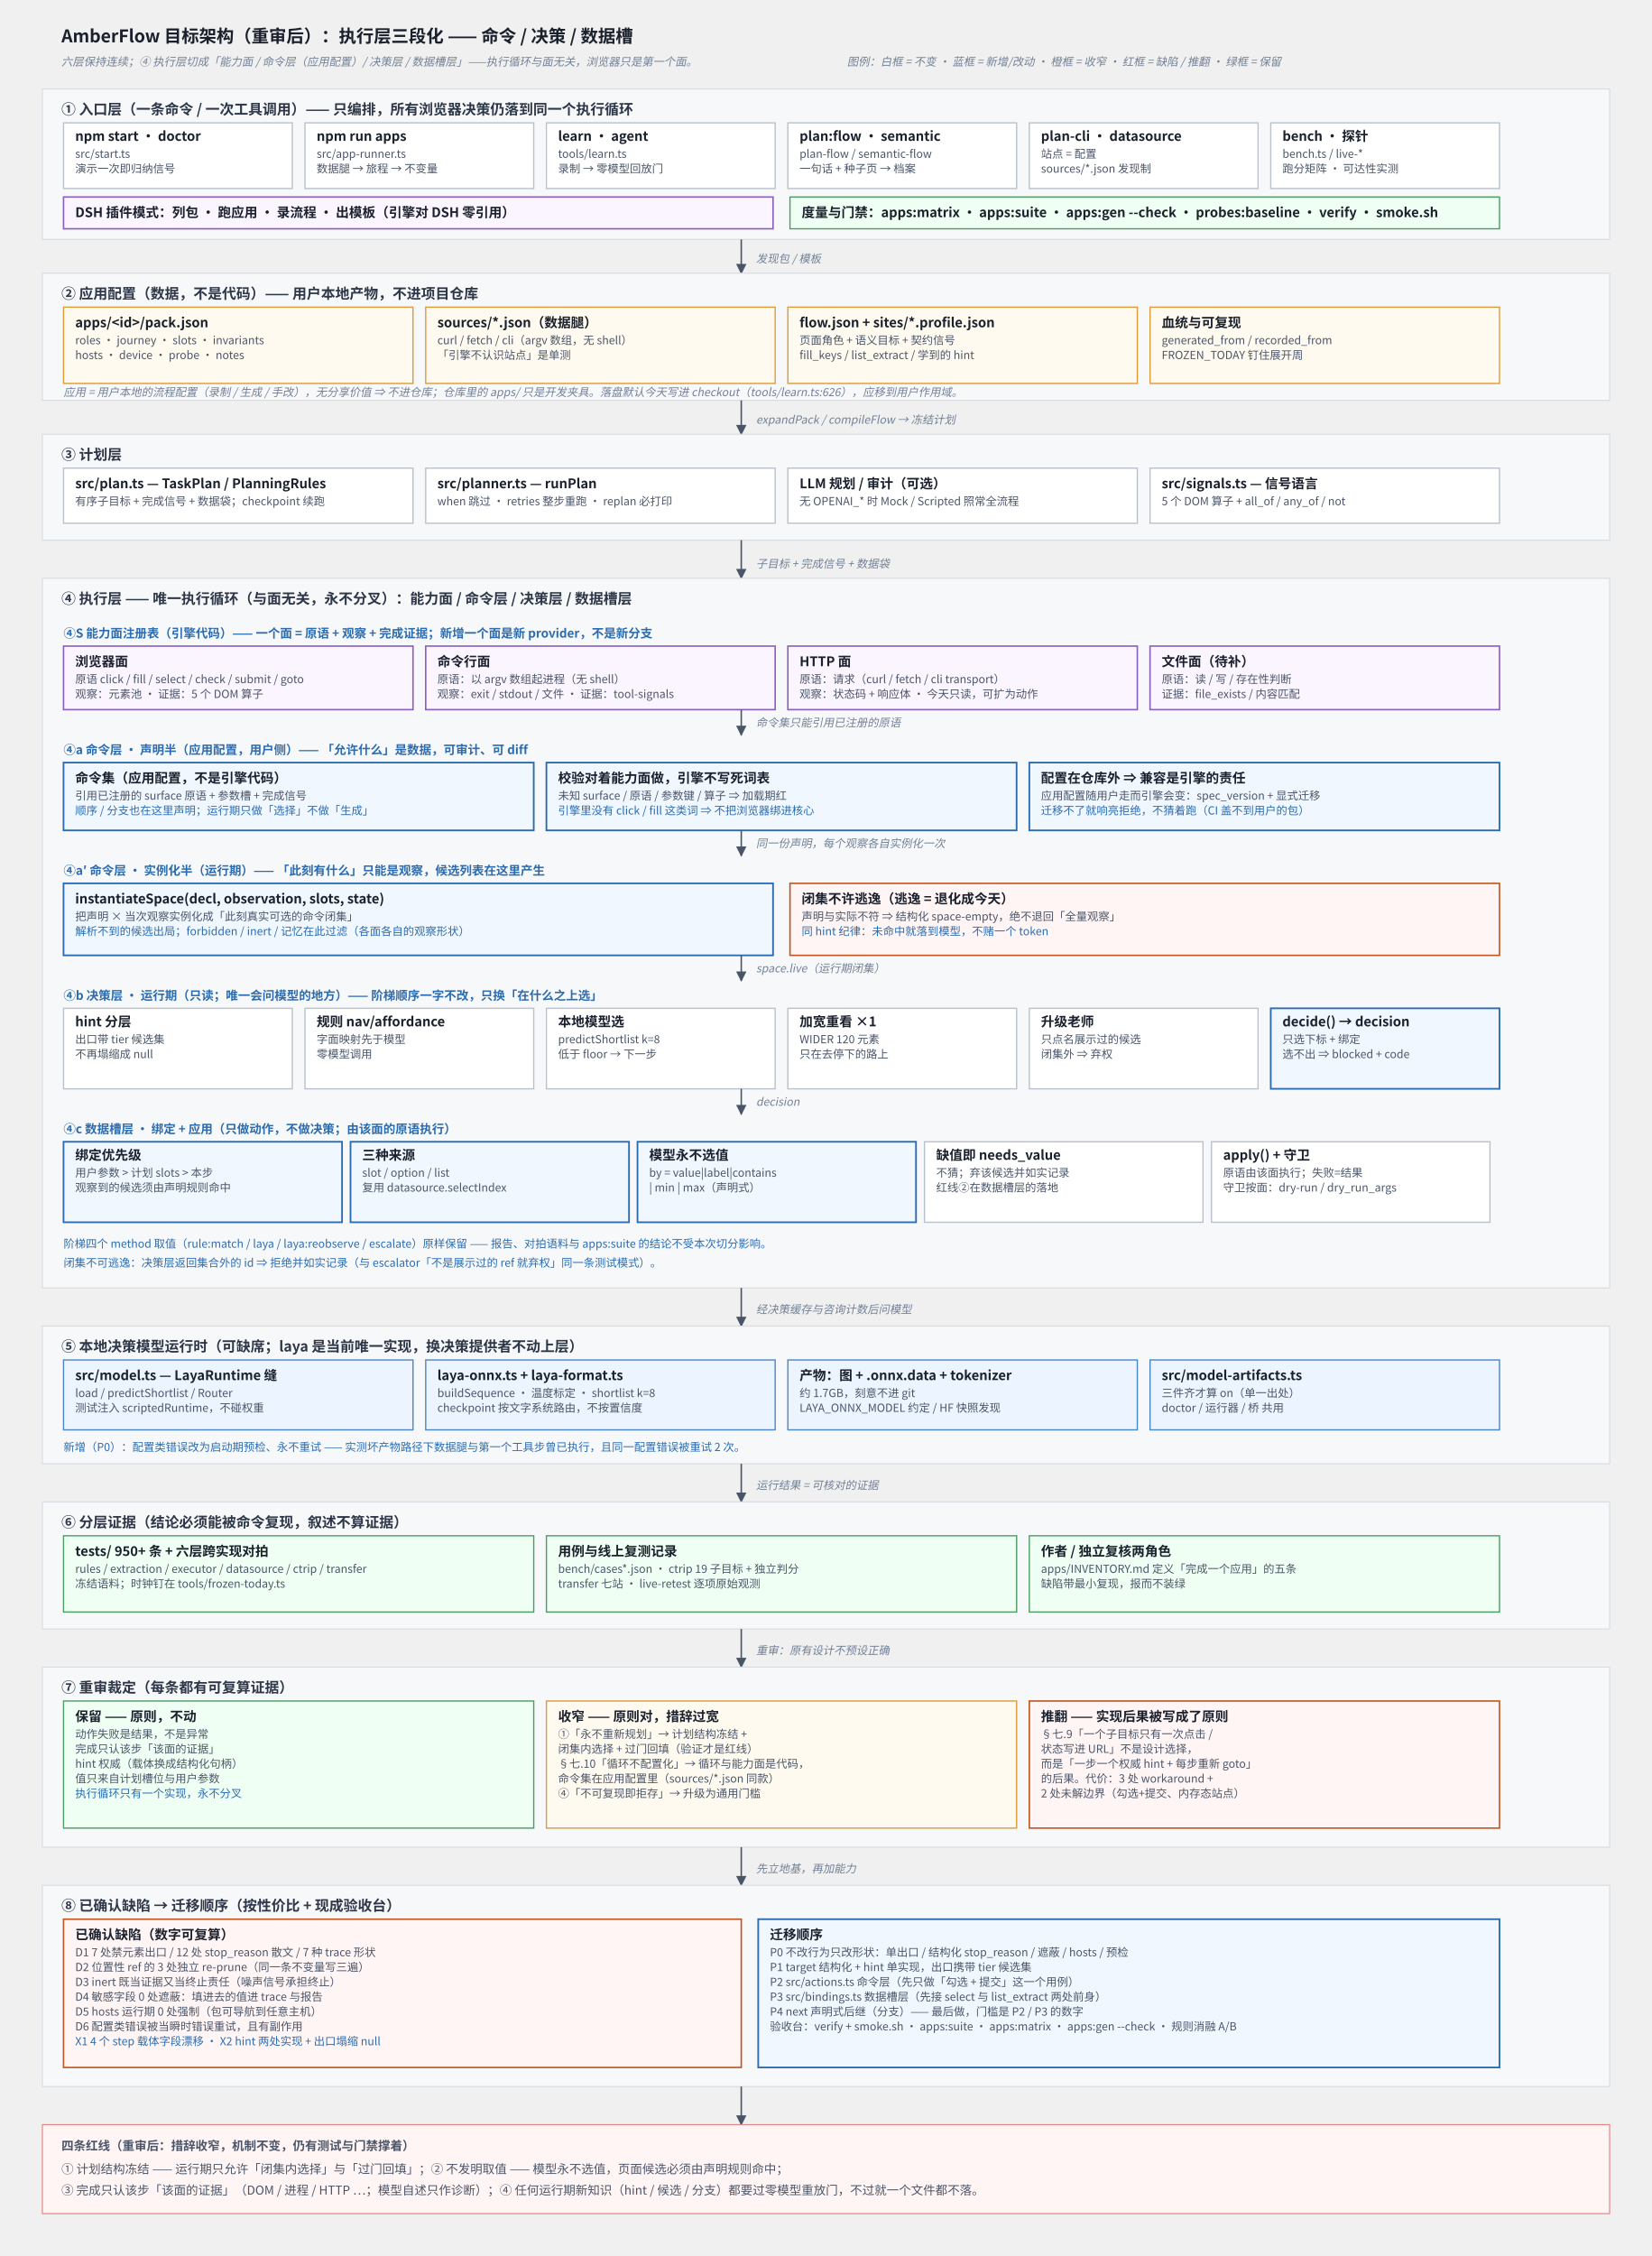
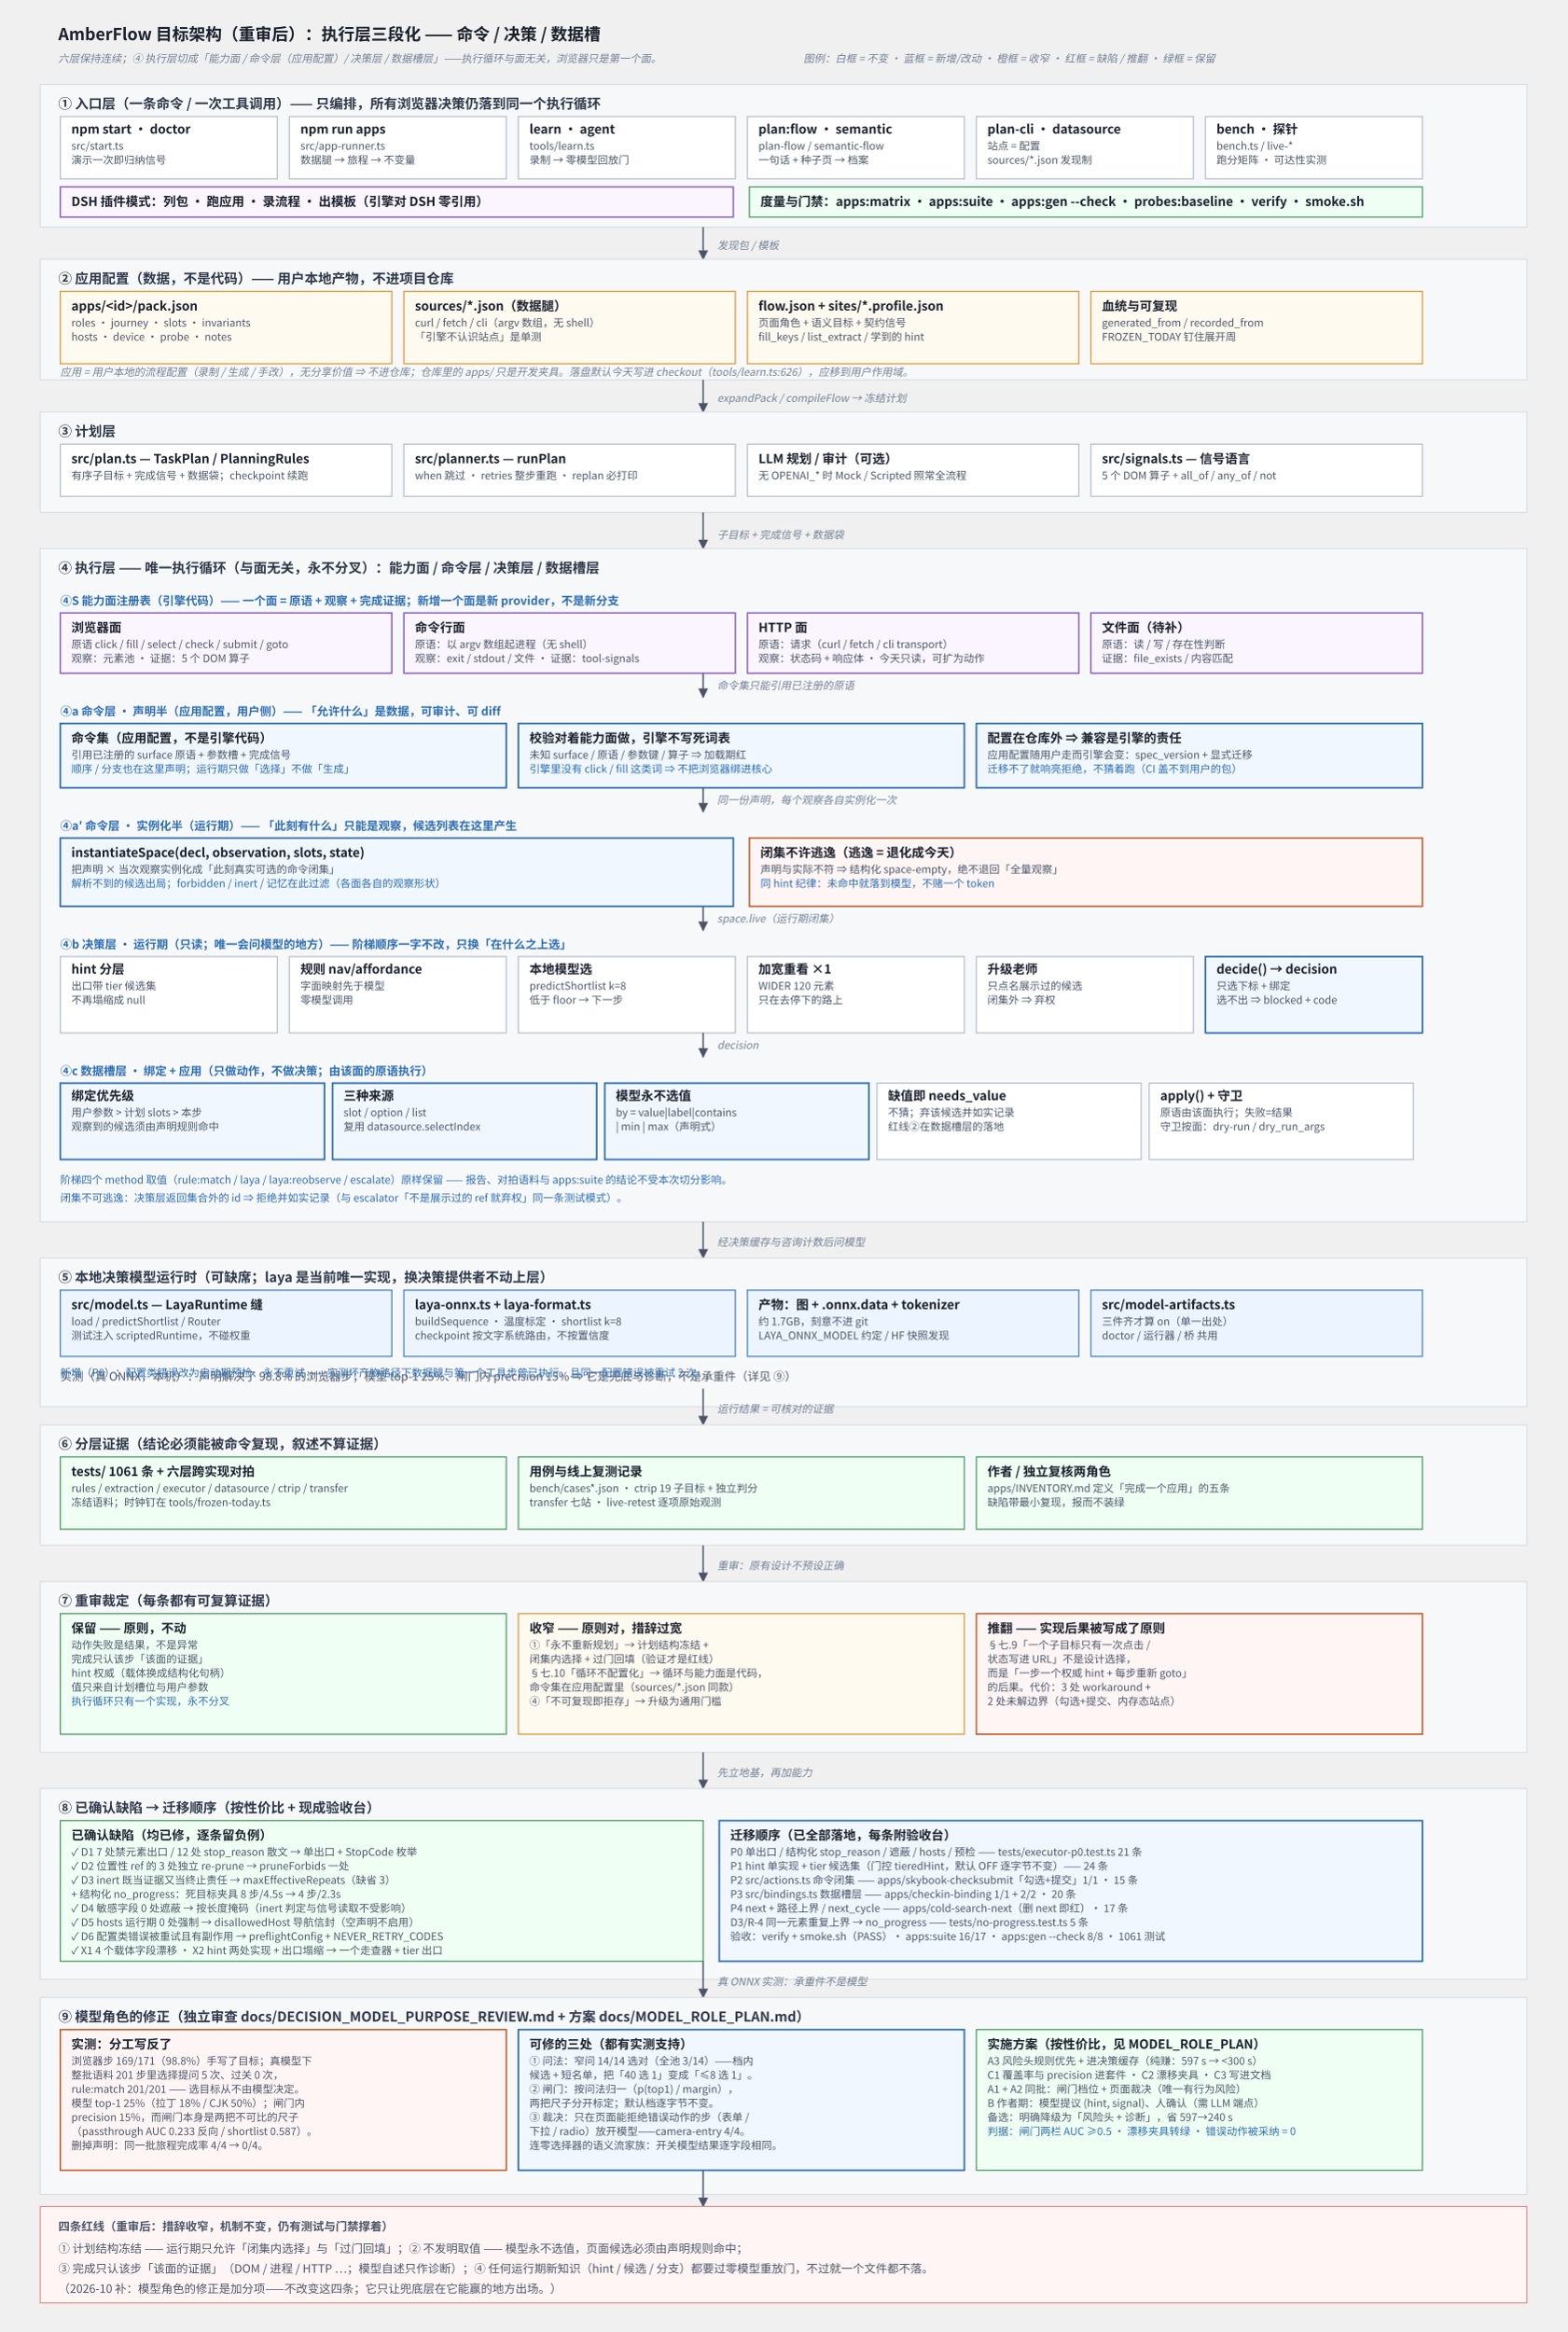
- <svg xmlns="http://www.w3.org/2000/svg" width="1560" height="2130" viewBox="0 0 1560 2130" font-family="'PingFang SC','Microsoft YaHei','Noto Sans CJK SC','Source Han Sans CN','Helvetica Neue',Arial,sans-serif">
+ <svg xmlns="http://www.w3.org/2000/svg" width="1560" height="2320" viewBox="0 0 1560 2320" font-family="'PingFang SC','Microsoft YaHei','Noto Sans CJK SC','Source Han Sans CN','Helvetica Neue',Arial,sans-serif">
  <defs>
    <marker id="arr" viewBox="0 0 10 10" refX="9" refY="5" markerWidth="7" markerHeight="7" orient="auto-start-reverse">
      <path d="M0,0 L10,5 L0,10 z" fill="#4a5568" />
    </marker>
    <style>
.band{fill:#f7f8fa;stroke:#d7dce3;stroke-width:1}
.red{fill:#fff5f5;stroke:#e08383}
.lay{fill:#2d3748;font-size:13.5px;font-weight:700}
.title{fill:#1a202c;font-size:16.5px;font-weight:700}
.bx{fill:#fff;stroke:#b8c1cc;stroke-width:1.2}
.bxnew{fill:#f0f7ff;stroke:#2b6cb0;stroke-width:1.6}
.bxred{fill:#fff5f5;stroke:#c05621;stroke-width:1.4}
.bxd{fill:#fffaf0;stroke:#dd9b3b;stroke-width:1.2}
.bxm{fill:#ebf4ff;stroke:#4a86c5;stroke-width:1.2}
.bxe{fill:#f0fff4;stroke:#4a9d63;stroke-width:1.2}
.bxp{fill:#faf5ff;stroke:#8b5fbf;stroke-width:1.4}
.t{fill:#1a202c;font-size:12.5px;font-weight:600}
.s{fill:#4a5568;font-size:10.5px}
.sm{fill:#2b6cb0;font-size:10.5px}
.sub{fill:#2b6cb0;font-size:11.5px;font-weight:700}
.ln{stroke:#4a5568;stroke-width:1.4;fill:none}
.lbl{fill:#718096;font-size:10.5px;font-style:italic}
.foot{fill:#4a5568;font-size:11.5px}
</style>
  </defs>
  <text x="58" y="40" class="title">AmberFlow 目标架构（重审后）：执行层三段化 —— 命令 / 决策 / 数据槽</text>
  <text x="58" y="62" class="lbl">六层保持连续；④ 执行层切成「能力面 / 命令层（应用配置）/ 决策层 / 数据槽层」——执行循环与面无关，浏览器只是第一个面。</text>
  <text x="800" y="62" class="lbl">图例：白框 = 不变 · 蓝框 = 新增/改动 · 橙框 = 收窄 · 红框 = 缺陷 / 推翻 · 绿框 = 保留</text>
  <rect x="40" y="84" width="1480" height="142" class="band" />
  <text x="58" y="108" class="lay">① 入口层（一条命令 / 一次工具调用）—— 只编排，所有浏览器决策仍落到同一个执行循环</text>
  <rect x="60" y="116" width="216" height="62" class="bx" />
  <text x="71" y="133" class="t" font-size="11.5">npm start · doctor</text>
  <text x="71" y="149" class="s">src/start.ts</text>
  <text x="71" y="163" class="s">演示一次即归纳信号</text>
  <rect x="288" y="116" width="216" height="62" class="bx" />
  <text x="299" y="133" class="t" font-size="11.5">npm run apps</text>
  <text x="299" y="149" class="s">src/app-runner.ts</text>
  <text x="299" y="163" class="s">数据腿 → 旅程 → 不变量</text>
  <rect x="516" y="116" width="216" height="62" class="bx" />
  <text x="527" y="133" class="t" font-size="11.5">learn · agent</text>
  <text x="527" y="149" class="s">tools/learn.ts</text>
  <text x="527" y="163" class="s">录制 → 零模型回放门</text>
  <rect x="744" y="116" width="216" height="62" class="bx" />
  <text x="755" y="133" class="t" font-size="11.5">plan:flow · semantic</text>
  <text x="755" y="149" class="s">plan-flow / semantic-flow</text>
  <text x="755" y="163" class="s">一句话 + 种子页 → 档案</text>
  <rect x="972" y="116" width="216" height="62" class="bx" />
  <text x="983" y="133" class="t" font-size="11.5">plan-cli · datasource</text>
  <text x="983" y="149" class="s">站点 = 配置</text>
  <text x="983" y="163" class="s">sources/*.json 发现制</text>
  <rect x="1200" y="116" width="216" height="62" class="bx" />
  <text x="1211" y="133" class="t" font-size="11.5">bench · 探针</text>
  <text x="1211" y="149" class="s">bench.ts / live-*</text>
  <text x="1211" y="163" class="s">跑分矩阵 · 可达性实测</text>
  <rect x="60" y="186" width="670" height="30" class="bxp" />
  <text x="71" y="205" class="t" font-size="11">DSH 插件模式：列包 · 跑应用 · 录流程 · 出模板（引擎对 DSH 零引用）</text>
  <rect x="746" y="186" width="670" height="30" class="bxe" />
  <text x="757" y="205" class="t" font-size="11">度量与门禁：apps:matrix · apps:suite · apps:gen --check · probes:baseline · verify · smoke.sh</text>
  <path class="ln" d="M700,226 V258" marker-end="url(#arr)" />
  <text x="714" y="248" class="lbl">发现包 / 模板</text>
  <rect x="40" y="258" width="1480" height="120" class="band" />
  <text x="58" y="282" class="lay">② 应用配置（数据，不是代码）—— 用户本地产物，不进项目仓库</text>
  <rect x="60" y="290" width="330" height="72" class="bxd" />
  <text x="71" y="309" class="t" font-size="12.5">apps/&lt;id&gt;/pack.json</text>
  <text x="71" y="325" class="s">roles · journey · slots · invariants</text>
  <text x="71" y="339" class="s">hosts · device · probe · notes</text>
  <rect x="402" y="290" width="330" height="72" class="bxd" />
  <text x="413" y="309" class="t" font-size="12.5">sources/*.json（数据腿）</text>
  <text x="413" y="325" class="s">curl / fetch / cli（argv 数组，无 shell）</text>
  <text x="413" y="339" class="s">「引擎不认识站点」是单测</text>
  <rect x="744" y="290" width="330" height="72" class="bxd" />
  <text x="755" y="309" class="t" font-size="12.5">flow.json + sites/*.profile.json</text>
  <text x="755" y="325" class="s">页面角色 + 语义目标 + 契约信号</text>
  <text x="755" y="339" class="s">fill_keys / list_extract / 学到的 hint</text>
  <rect x="1086" y="290" width="330" height="72" class="bxd" />
  <text x="1097" y="309" class="t" font-size="12.5">血统与可复现</text>
  <text x="1097" y="325" class="s">generated_from / recorded_from</text>
  <text x="1097" y="339" class="s">FROZEN_TODAY 钉住展开周</text>
  <text x="60" y="374" class="lbl">应用 = 用户本地的流程配置（录制 / 生成 / 手改），无分享价值 ⇒ 不进仓库；仓库里的 apps/ 只是开发夹具。落盘默认今天写进 checkout（tools/learn.ts:626），应移到用户作用域。</text>
  <path class="ln" d="M700,378 V410" marker-end="url(#arr)" />
  <text x="714" y="400" class="lbl">expandPack / compileFlow → 冻结计划</text>
  <rect x="40" y="410" width="1480" height="100" class="band" />
  <text x="58" y="434" class="lay">③ 计划层</text>
  <rect x="60" y="442" width="330" height="52" class="bx" />
  <text x="71" y="461" class="t" font-size="12.5">src/plan.ts — TaskPlan / PlanningRules</text>
  <text x="71" y="477" class="s">有序子目标 + 完成信号 + 数据袋；checkpoint 续跑</text>
  <rect x="402" y="442" width="330" height="52" class="bx" />
  <text x="413" y="461" class="t" font-size="12.5">src/planner.ts — runPlan</text>
  <text x="413" y="477" class="s">when 跳过 · retries 整步重跑 · replan 必打印</text>
  <rect x="744" y="442" width="330" height="52" class="bx" />
  <text x="755" y="461" class="t" font-size="12.5">LLM 规划 / 审计（可选）</text>
  <text x="755" y="477" class="s">无 OPENAI_* 时 Mock / Scripted 照常全流程</text>
  <rect x="1086" y="442" width="330" height="52" class="bx" />
  <text x="1097" y="461" class="t" font-size="12.5">src/signals.ts — 信号语言</text>
  <text x="1097" y="477" class="s">5 个 DOM 算子 + all_of / any_of / not</text>
  <path class="ln" d="M700,510 V546" marker-end="url(#arr)" />
  <text x="714" y="536" class="lbl">子目标 + 完成信号 + 数据袋</text>
  <rect x="40" y="546" width="1480" height="670" class="band" />
  <text x="58" y="570" class="lay">④ 执行层 —— 唯一执行循环（与面无关，永不分叉）：能力面 / 命令层 / 决策层 / 数据槽层</text>
  <text x="60" y="602" class="sub">④S  能力面注册表（引擎代码）—— 一个面 = 原语 + 观察 + 完成证据；新增一个面是新 provider，不是新分支</text>
  <rect x="60" y="610" width="330" height="60" class="bxp" />
  <text x="71" y="629" class="t" font-size="11.5">浏览器面</text>
  <text x="71" y="645" class="s">原语 click / fill / select / check / submit / goto</text>
  <text x="71" y="659" class="s">观察：元素池 · 证据：5 个 DOM 算子</text>
  <rect x="402" y="610" width="330" height="60" class="bxp" />
  <text x="413" y="629" class="t" font-size="11.5">命令行面</text>
  <text x="413" y="645" class="s">原语：以 argv 数组起进程（无 shell）</text>
  <text x="413" y="659" class="s">观察：exit / stdout / 文件 · 证据：tool-signals</text>
  <rect x="744" y="610" width="330" height="60" class="bxp" />
  <text x="755" y="629" class="t" font-size="11.5">HTTP 面</text>
  <text x="755" y="645" class="s">原语：请求（curl / fetch / cli transport）</text>
  <text x="755" y="659" class="s">观察：状态码 + 响应体 · 今天只读，可扩为动作</text>
  <rect x="1086" y="610" width="330" height="60" class="bxp" />
  <text x="1097" y="629" class="t" font-size="11.5">文件面（待补）</text>
  <text x="1097" y="645" class="s">原语：读 / 写 / 存在性判断</text>
  <text x="1097" y="659" class="s">证据：file_exists / 内容匹配</text>
  <path class="ln" d="M700,670 V694" marker-end="url(#arr)" />
  <text x="714" y="686" class="lbl">命令集只能引用已注册的原语</text>
  <text x="60" y="712" class="sub">④a  命令层 · 声明半（应用配置，用户侧）—— 「允许什么」是数据，可审计、可 diff</text>
  <rect x="60" y="720" width="444" height="64" class="bxnew" />
  <text x="71" y="739" class="t" font-size="11.5">命令集（应用配置，不是引擎代码）</text>
  <text x="71" y="755" class="s">引用已注册的 surface 原语 + 参数槽 + 完成信号</text>
  <text x="71" y="769" class="sm">顺序 / 分支也在这里声明；运行期只做「选择」不做「生成」</text>
  <rect x="516" y="720" width="444" height="64" class="bxnew" />
  <text x="527" y="739" class="t" font-size="11.5">校验对着能力面做，引擎不写死词表</text>
  <text x="527" y="755" class="s">未知 surface / 原语 / 参数键 / 算子 ⇒ 加载期红</text>
  <text x="527" y="769" class="sm">引擎里没有 click / fill 这类词 ⇒ 不把浏览器绑进核心</text>
  <rect x="972" y="720" width="444" height="64" class="bxnew" />
  <text x="983" y="739" class="t" font-size="11.5">配置在仓库外 ⇒ 兼容是引擎的责任</text>
  <text x="983" y="755" class="s">应用配置随用户走而引擎会变：spec_version + 显式迁移</text>
  <text x="983" y="769" class="sm">迁移不了就响亮拒绝，不猜着跑（CI 盖不到用户的包）</text>
  <path class="ln" d="M700,784 V808" marker-end="url(#arr)" />
  <text x="714" y="800" class="lbl">同一份声明，每个观察各自实例化一次</text>
  <text x="60" y="826" class="sub">④a′  命令层 · 实例化半（运行期）—— 「此刻有什么」只能是观察，候选列表在这里产生</text>
  <rect x="60" y="834" width="670" height="68" class="bxnew" />
  <text x="71" y="853" class="t" font-size="11.5">instantiateSpace(decl, observation, slots, state)</text>
  <text x="71" y="869" class="s">把声明 × 当次观察实例化成「此刻真实可选的命令闭集」</text>
  <text x="71" y="883" class="sm">解析不到的候选出局；forbidden / inert / 记忆在此过滤（各面各自的观察形状）</text>
  <rect x="746" y="834" width="670" height="68" class="bxred" />
  <text x="757" y="853" class="t" font-size="11.5">闭集不许逃逸（逃逸 = 退化成今天）</text>
  <text x="757" y="869" class="s">声明与实际不符 ⇒ 结构化 space-empty，绝不退回「全量观察」</text>
  <text x="757" y="883" class="sm">同 hint 纪律：未命中就落到模型，不赌一个 token</text>
  <path class="ln" d="M700,902 V926" marker-end="url(#arr)" />
  <text x="714" y="918" class="lbl">space.live（运行期闭集）</text>
  <text x="60" y="944" class="sub">④b  决策层 · 运行期（只读；唯一会问模型的地方）—— 阶梯顺序一字不改，只换「在什么之上选」</text>
  <rect x="60" y="952" width="216" height="76" class="bx" />
  <text x="71" y="969" class="t" font-size="11">hint 分层</text>
  <text x="71" y="985" class="s">出口带 tier 候选集</text>
  <text x="71" y="999" class="s">不再塌缩成 null</text>
  <rect x="288" y="952" width="216" height="76" class="bx" />
  <text x="299" y="969" class="t" font-size="11">规则 nav/affordance</text>
  <text x="299" y="985" class="s">字面映射先于模型</text>
  <text x="299" y="999" class="s">零模型调用</text>
  <rect x="516" y="952" width="216" height="76" class="bx" />
  <text x="527" y="969" class="t" font-size="11">本地模型选</text>
  <text x="527" y="985" class="s">predictShortlist k=8</text>
  <text x="527" y="999" class="s">低于 floor → 下一步</text>
  <rect x="744" y="952" width="216" height="76" class="bx" />
  <text x="755" y="969" class="t" font-size="11">加宽重看 ×1</text>
  <text x="755" y="985" class="s">WIDER 120 元素</text>
  <text x="755" y="999" class="s">只在去停下的路上</text>
  <rect x="972" y="952" width="216" height="76" class="bx" />
  <text x="983" y="969" class="t" font-size="11">升级老师</text>
  <text x="983" y="985" class="s">只点名展示过的候选</text>
  <text x="983" y="999" class="s">闭集外 ⇒ 弃权</text>
  <rect x="1200" y="952" width="216" height="76" class="bxnew" />
  <text x="1211" y="969" class="t" font-size="11">decide() → decision</text>
  <text x="1211" y="985" class="s">只选下标 + 绑定</text>
  <text x="1211" y="999" class="s">选不出 ⇒ blocked + code</text>
  <path class="ln" d="M700,1028 V1052" marker-end="url(#arr)" />
  <text x="714" y="1044" class="lbl">decision</text>
  <text x="60" y="1070" class="sub">④c  数据槽层 · 绑定 + 应用（只做动作，不做决策；由该面的原语执行）</text>
  <rect x="60" y="1078" width="263" height="76" class="bxnew" />
  <text x="71" y="1095" class="t" font-size="11">绑定优先级</text>
  <text x="71" y="1111" class="s">用户参数 &gt; 计划 slots &gt; 本步</text>
  <text x="71" y="1125" class="s">观察到的候选须由声明规则命中</text>
  <rect x="331" y="1078" width="263" height="76" class="bxnew" />
  <text x="342" y="1095" class="t" font-size="11">三种来源</text>
  <text x="342" y="1111" class="s">slot / option / list</text>
  <text x="342" y="1125" class="s">复用 datasource.selectIndex</text>
  <rect x="602" y="1078" width="263" height="76" class="bxnew" />
  <text x="613" y="1095" class="t" font-size="11">模型永不选值</text>
  <text x="613" y="1111" class="s">by = value|label|contains</text>
  <text x="613" y="1125" class="s">| min | max（声明式）</text>
  <rect x="873" y="1078" width="263" height="76" class="bx" />
  <text x="884" y="1095" class="t" font-size="11">缺值即 needs_value</text>
  <text x="884" y="1111" class="s">不猜；弃该候选并如实记录</text>
  <text x="884" y="1125" class="s">红线②在数据槽层的落地</text>
  <rect x="1144" y="1078" width="263" height="76" class="bx" />
  <text x="1155" y="1095" class="t" font-size="11">apply() + 守卫</text>
  <text x="1155" y="1111" class="s">原语由该面执行；失败=结果</text>
  <text x="1155" y="1125" class="s">守卫按面：dry-run / dry_run_args</text>
  <text x="60" y="1178" class="sm">阶梯四个 method 取值（rule:match / laya / laya:reobserve / escalate）原样保留 —— 报告、对拍语料与 apps:suite 的结论不受本次切分影响。</text>
  <text x="60" y="1196" class="sm">闭集不可逃逸：决策层返回集合外的 id ⇒ 拒绝并如实记录（与 escalator「不是展示过的 ref 就弃权」同一条测试模式）。</text>
  <path class="ln" d="M700,1216 V1252" marker-end="url(#arr)" />
  <text x="714" y="1240" class="lbl">经决策缓存与咨询计数后问模型</text>
-   <rect x="40" y="1252" width="1480" height="130" class="band" />
+   <rect x="40" y="1252" width="1480" height="148" class="band" />
  <text x="58" y="1276" class="lay">⑤ 本地决策模型运行时（可缺席；laya 是当前唯一实现，换决策提供者不动上层）</text>
  <rect x="60" y="1284" width="330" height="66" class="bxm" />
  <text x="71" y="1303" class="t" font-size="12.5">src/model.ts — LayaRuntime 缝</text>
  <text x="71" y="1319" class="s">load / predictShortlist / Router</text>
  <text x="71" y="1333" class="s">测试注入 scriptedRuntime，不碰权重</text>
  <rect x="402" y="1284" width="330" height="66" class="bxm" />
  <text x="413" y="1303" class="t" font-size="12.5">laya-onnx.ts + laya-format.ts</text>
  <text x="413" y="1319" class="s">buildSequence · 温度标定 · shortlist k=8</text>
  <text x="413" y="1333" class="s">checkpoint 按文字系统路由，不按置信度</text>
  <rect x="744" y="1284" width="330" height="66" class="bxm" />
  <text x="755" y="1303" class="t" font-size="12.5">产物：图 + .onnx.data + tokenizer</text>
  <text x="755" y="1319" class="s">约 1.7GB，刻意不进 git</text>
  <text x="755" y="1333" class="s">LAYA_ONNX_MODEL 约定 / HF 快照发现</text>
  <rect x="1086" y="1284" width="330" height="66" class="bxm" />
  <text x="1097" y="1303" class="t" font-size="12.5">src/model-artifacts.ts</text>
  <text x="1097" y="1319" class="s">三件齐才算 on（单一出处）</text>
  <text x="1097" y="1333" class="s">doctor / 运行器 / 桥 共用</text>
+   <text x="60" y="1374" class="foot">实测（真 ONNX，本机）：声明解决了 98.8% 的浏览器步；模型 top-1 25%、闸门内 precision 15% ⇒ 它是兜底与诊断，不是承重件（详见 ⑨）</text>
  <text x="60" y="1370" class="sm">新增（P0）：配置类错误改为启动期预检、永不重试 —— 实测坏产物路径下数据腿与第一个工具步曾已执行，且同一配置错误被重试 2 次。</text>
  <path class="ln" d="M700,1382 V1418" marker-end="url(#arr)" />
  <text x="714" y="1406" class="lbl">运行结果 = 可核对的证据</text>
  <rect x="40" y="1418" width="1480" height="120" class="band" />
  <text x="58" y="1442" class="lay">⑥ 分层证据（结论必须能被命令复现，叙述不算证据）</text>
  <rect x="60" y="1450" width="444" height="72" class="bxe" />
-   <text x="71" y="1469" class="t" font-size="12.5">tests/ 950+ 条 + 六层跨实现对拍</text>
+   <text x="71" y="1469" class="t" font-size="12.5">tests/ 1061 条 + 六层跨实现对拍</text>
  <text x="71" y="1485" class="s">rules / extraction / executor / datasource / ctrip / transfer</text>
  <text x="71" y="1499" class="s">冻结语料；时钟钉在 tools/frozen-today.ts</text>
  <rect x="516" y="1450" width="444" height="72" class="bxe" />
  <text x="527" y="1469" class="t" font-size="12.5">用例与线上复测记录</text>
  <text x="527" y="1485" class="s">bench/cases*.json · ctrip 19 子目标 + 独立判分</text>
  <text x="527" y="1499" class="s">transfer 七站 · live-retest 逐项原始观测</text>
  <rect x="972" y="1450" width="444" height="72" class="bxe" />
  <text x="983" y="1469" class="t" font-size="12.5">作者 / 独立复核两角色</text>
  <text x="983" y="1485" class="s">apps/INVENTORY.md 定义「完成一个应用」的五条</text>
  <text x="983" y="1499" class="s">缺陷带最小复现，报而不装绿</text>
  <path class="ln" d="M700,1538 V1574" marker-end="url(#arr)" />
  <text x="714" y="1562" class="lbl">重审：原有设计不预设正确</text>
  <rect x="40" y="1574" width="1480" height="170" class="band" />
  <text x="58" y="1598" class="lay">⑦ 重审裁定（每条都有可复算证据）</text>
  <rect x="60" y="1606" width="444" height="120" class="bxe" />
  <text x="71" y="1625" class="t" font-size="12">保留 —— 原则，不动</text>
  <text x="71" y="1641" class="s">动作失败是结果，不是异常</text>
  <text x="71" y="1655" class="s">完成只认该步「该面的证据」</text>
  <text x="71" y="1669" class="s">hint 权威（载体换成结构化句柄）</text>
  <text x="71" y="1683" class="s">值只来自计划槽位与用户参数</text>
  <text x="71" y="1697" class="sm">执行循环只有一个实现，永不分叉</text>
  <rect x="516" y="1606" width="444" height="120" class="bxd" />
  <text x="527" y="1625" class="t" font-size="12">收窄 —— 原则对，措辞过宽</text>
  <text x="527" y="1641" class="s">①「永不重新规划」→ 计划结构冻结 +</text>
  <text x="527" y="1655" class="s">     闭集内选择 + 过门回填（验证才是红线）</text>
  <text x="527" y="1669" class="s">§七.10「循环不配置化」→ 循环与能力面是代码，</text>
  <text x="527" y="1683" class="s">     命令集在应用配置里（sources/*.json 同款）</text>
  <text x="527" y="1697" class="s">④「不可复现即拒存」→ 升级为通用门槛</text>
  <rect x="972" y="1606" width="444" height="120" class="bxred" />
  <text x="983" y="1625" class="t" font-size="12">推翻 —— 实现后果被写成了原则</text>
  <text x="983" y="1641" class="s">§七.9「一个子目标只有一次点击 /</text>
  <text x="983" y="1655" class="s">     状态写进 URL」不是设计选择，</text>
  <text x="983" y="1669" class="s">而是「一步一个权威 hint + 每步重新 goto」</text>
  <text x="983" y="1683" class="s">的后果。代价：3 处 workaround +</text>
  <text x="983" y="1697" class="s">2 处未解边界（勾选+提交、内存态站点）</text>
  <path class="ln" d="M700,1744 V1780" marker-end="url(#arr)" />
  <text x="714" y="1768" class="lbl">先立地基，再加能力</text>
  <rect x="40" y="1780" width="1480" height="190" class="band" />
  <text x="58" y="1804" class="lay">⑧ 已确认缺陷 → 迁移顺序（按性价比 + 现成验收台）</text>
-   <rect x="60" y="1812" width="640" height="140" class="bxred" />
-   <text x="71" y="1831" class="t" font-size="12">已确认缺陷（数字可复算）</text>
-   <text x="71" y="1847" class="s">D1 7 处禁元素出口 / 12 处 stop_reason 散文 / 7 种 trace 形状</text>
-   <text x="71" y="1861" class="s">D2 位置性 ref 的 3 处独立 re-prune（同一条不变量写三遍）</text>
-   <text x="71" y="1875" class="s">D3 inert 既当证据又当终止责任（噪声信号承担终止）</text>
-   <text x="71" y="1889" class="s">D4 敏感字段 0 处遮蔽：填进去的值进 trace 与报告</text>
-   <text x="71" y="1903" class="s">D5 hosts 运行期 0 处强制（包可导航到任意主机）</text>
-   <text x="71" y="1917" class="s">D6 配置类错误被当瞬时错误重试，且有副作用</text>
-   <text x="71" y="1931" class="sm">X1 4 个 step 载体字段漂移 · X2 hint 两处实现 + 出口塌缩 null</text>
+   <rect x="60" y="1812" width="640" height="140" class="bxe" />
+   <text x="71" y="1831" class="t" font-size="12">已确认缺陷（均已修，逐条留负例）</text>
+   <text x="71" y="1847" class="s">✓ D1 7 处禁元素出口 / 12 处 stop_reason 散文 → 单出口 + StopCode 枚举</text>
+   <text x="71" y="1861" class="s">✓ D2 位置性 ref 的 3 处独立 re-prune → pruneForbids 一处</text>
+   <text x="71" y="1875" class="s">✓ D3 inert 既当证据又当终止责任 → maxEffectiveRepeats（缺省 3）</text>
+   <text x="71" y="1889" class="s">      + 结构化 no_progress：死目标夹具 8 步/4.5s → 4 步/2.3s</text>
+   <text x="71" y="1903" class="s">✓ D4 敏感字段 0 处遮蔽 → 按长度掩码（inert 判定与信号读取不受影响）</text>
+   <text x="71" y="1917" class="s">✓ D5 hosts 运行期 0 处强制 → disallowedHost 导航信封（空声明不启用）</text>
+   <text x="71" y="1931" class="s">✓ D6 配置类错误被重试且有副作用 → preflightConfig + NEVER_RETRY_CODES</text>
+   <text x="71" y="1945" class="s">✓ X1 4 个载体字段漂移 · X2 hint 两处实现 + 出口塌缩 → 一个走查器 + tier 出口</text>
  <rect x="716" y="1812" width="700" height="140" class="bxnew" />
-   <text x="727" y="1831" class="t" font-size="12">迁移顺序</text>
-   <text x="727" y="1847" class="s">P0 不改行为只改形状：单出口 / 结构化 stop_reason / 遮蔽 / hosts / 预检</text>
-   <text x="727" y="1861" class="s">P1  target 结构化 + hint 单实现，出口携带 tier 候选集</text>
-   <text x="727" y="1875" class="s">P2  src/actions.ts 命令层（先只做「勾选 + 提交」这一个用例）</text>
-   <text x="727" y="1889" class="s">P3  src/bindings.ts 数据槽层（先接 select 与 list_extract 两处前身）</text>
-   <text x="727" y="1903" class="s">P4  next 声明式后继（分支）—— 最后做，门槛是 P2 / P3 的数字</text>
-   <text x="727" y="1917" class="s">验收台：verify + smoke.sh · apps:suite · apps:matrix · apps:gen --check · 规则消融 A/B</text>
-   <path class="ln" d="M700,1970 V2006" marker-end="url(#arr)" />
-   <rect x="40" y="2006" width="1480" height="84" class="band red" />
-   <text x="58" y="2030" class="foot" font-weight="700">四条红线（重审后：措辞收窄，机制不变，仍有测试与门禁撑着）</text>
-   <text x="58" y="2052" class="foot">① 计划结构冻结 —— 运行期只允许「闭集内选择」与「过门回填」；② 不发明取值 —— 模型永不选值，页面候选必须由声明规则命中；</text>
-   <text x="58" y="2072" class="foot">③ 完成只认该步「该面的证据」（DOM / 进程 / HTTP …；模型自述只作诊断）；④ 任何运行期新知识（hint / 候选 / 分支）都要过零模型重放门，不过就一个文件都不落。</text>
+   <text x="727" y="1831" class="t" font-size="12">迁移顺序（已全部落地，每条附验收台）</text>
+   <text x="727" y="1847" class="s">P0 单出口 / 结构化 stop_reason / 遮蔽 / hosts / 预检 —— tests/executor-p0.test.ts 21 条</text>
+   <text x="727" y="1861" class="s">P1 hint 单实现 + tier 候选集（门控 tieredHint，默认 OFF 逐字节不变）—— 24 条</text>
+   <text x="727" y="1875" class="s">P2 src/actions.ts 命令闭集 —— apps/skybook-checksubmit「勾选+提交」1/1 · 15 条</text>
+   <text x="727" y="1889" class="s">P3 src/bindings.ts 数据槽层 —— apps/checkin-binding 1/1 + 2/2 · 20 条</text>
+   <text x="727" y="1903" class="s">P4 next + 路径上界 / next_cycle —— apps/cold-search-next（删 next 即红）· 17 条</text>
+   <text x="727" y="1917" class="s">D3/R-4 同一元素重复上界 → no_progress —— tests/no-progress.test.ts 5 条</text>
+   <text x="727" y="1931" class="s">验收：verify + smoke.sh（PASS）· apps:suite 16/17 · apps:gen --check 8/8 · 1061 测试</text>
+   <path class="ln" d="M700,1952 V1988" marker-end="url(#arr)" />
+   <text x="714" y="1976" class="lbl">真 ONNX 实测：承重件不是模型</text>
+   <rect x="40" y="1988" width="1480" height="196" class="band" />
+   <text x="58" y="2012" class="lay">⑨ 模型角色的修正（独立审查 docs/DECISION_MODEL_PURPOSE_REVIEW.md + 方案 docs/MODEL_ROLE_PLAN.md）</text>
+   <rect x="60" y="2020" width="444" height="140" class="bxred" />
+   <text x="71" y="2039" class="t" font-size="12">实测：分工写反了</text>
+   <text x="71" y="2055" class="s">浏览器步 169/171（98.8%）手写了目标；真模型下</text>
+   <text x="71" y="2069" class="s">整批语料 201 步里选择提问 5 次、过关 0 次，</text>
+   <text x="71" y="2083" class="s">rule:match 201/201 —— 选目标从不由模型决定。</text>
+   <text x="71" y="2097" class="s">模型 top-1 25%（拉丁 18% / CJK 50%）；闸门内</text>
+   <text x="71" y="2111" class="s">precision 15%，而闸门本身是两把不可比的尺子</text>
+   <text x="71" y="2125" class="s">（passthrough AUC 0.233 反向 / shortlist 0.587）。</text>
+   <text x="71" y="2139" class="s">删掉声明：同一批旅程完成率 4/4 → 0/4。</text>
+   <rect x="516" y="2020" width="444" height="140" class="bxnew" />
+   <text x="527" y="2039" class="t" font-size="12">可修的三处（都有实测支持）</text>
+   <text x="527" y="2055" class="s">① 问法：窄问 14/14 选对（全池 3/14）——档内</text>
+   <text x="527" y="2069" class="s">     候选 + 短名单，把「40 选 1」变成「≤8 选 1」。</text>
+   <text x="527" y="2083" class="s">② 闸门：按问法归一（p(top1) / margin），</text>
+   <text x="527" y="2097" class="s">     两把尺子分开标定；默认档逐字节不变。</text>
+   <text x="527" y="2111" class="s">③ 裁决：只在页面能拒绝错误动作的步（表单 /</text>
+   <text x="527" y="2125" class="s">     下拉 / radio）放开模型——camera-entry 4/4。</text>
+   <text x="527" y="2139" class="s">连零选择器的语义流家族：开关模型结果逐字段相同。</text>
+   <rect x="972" y="2020" width="444" height="140" class="bxe" />
+   <text x="983" y="2039" class="t" font-size="12">实施方案（按性价比，见 MODEL_ROLE_PLAN）</text>
+   <text x="983" y="2055" class="s">A3 风险头规则优先 + 进决策缓存（纯赚：597 s → &lt;300 s）</text>
+   <text x="983" y="2069" class="s">C1 覆盖率与 precision 进套件 · C2 漂移夹具 · C3 写进文档</text>
+   <text x="983" y="2083" class="s">A1 + A2 同批：闸门档位 + 页面裁决（唯一有行为风险）</text>
+   <text x="983" y="2097" class="s">B  作者期：模型提议 (hint, signal)、人确认（需 LLM 端点）</text>
+   <text x="983" y="2111" class="s">备选：明确降级为「风险头 + 诊断」，省 597→240 s</text>
+   <text x="983" y="2125" class="sm">判据：闸门两栏 AUC ≥0.5 · 漂移夹具转绿 · 错误动作被采纳 = 0</text>
+   <path class="ln" d="M700,2160 V2196" marker-end="url(#arr)" />
+   <rect x="40" y="2196" width="1480" height="96" class="band red" />
+   <text x="58" y="2220" class="foot" font-weight="700">四条红线（重审后：措辞收窄，机制不变，仍有测试与门禁撑着）</text>
+   <text x="58" y="2242" class="foot">① 计划结构冻结 —— 运行期只允许「闭集内选择」与「过门回填」；② 不发明取值 —— 模型永不选值，页面候选必须由声明规则命中；</text>
+   <text x="58" y="2262" class="foot">③ 完成只认该步「该面的证据」（DOM / 进程 / HTTP …；模型自述只作诊断）；④ 任何运行期新知识（hint / 候选 / 分支）都要过零模型重放门，不过就一个文件都不落。</text>
+   <text x="58" y="2282" class="foot">（2026-10 补：模型角色的修正是加分项——不改变这四条；它只让兜底层在它能赢的地方出场。）</text>
</svg>
